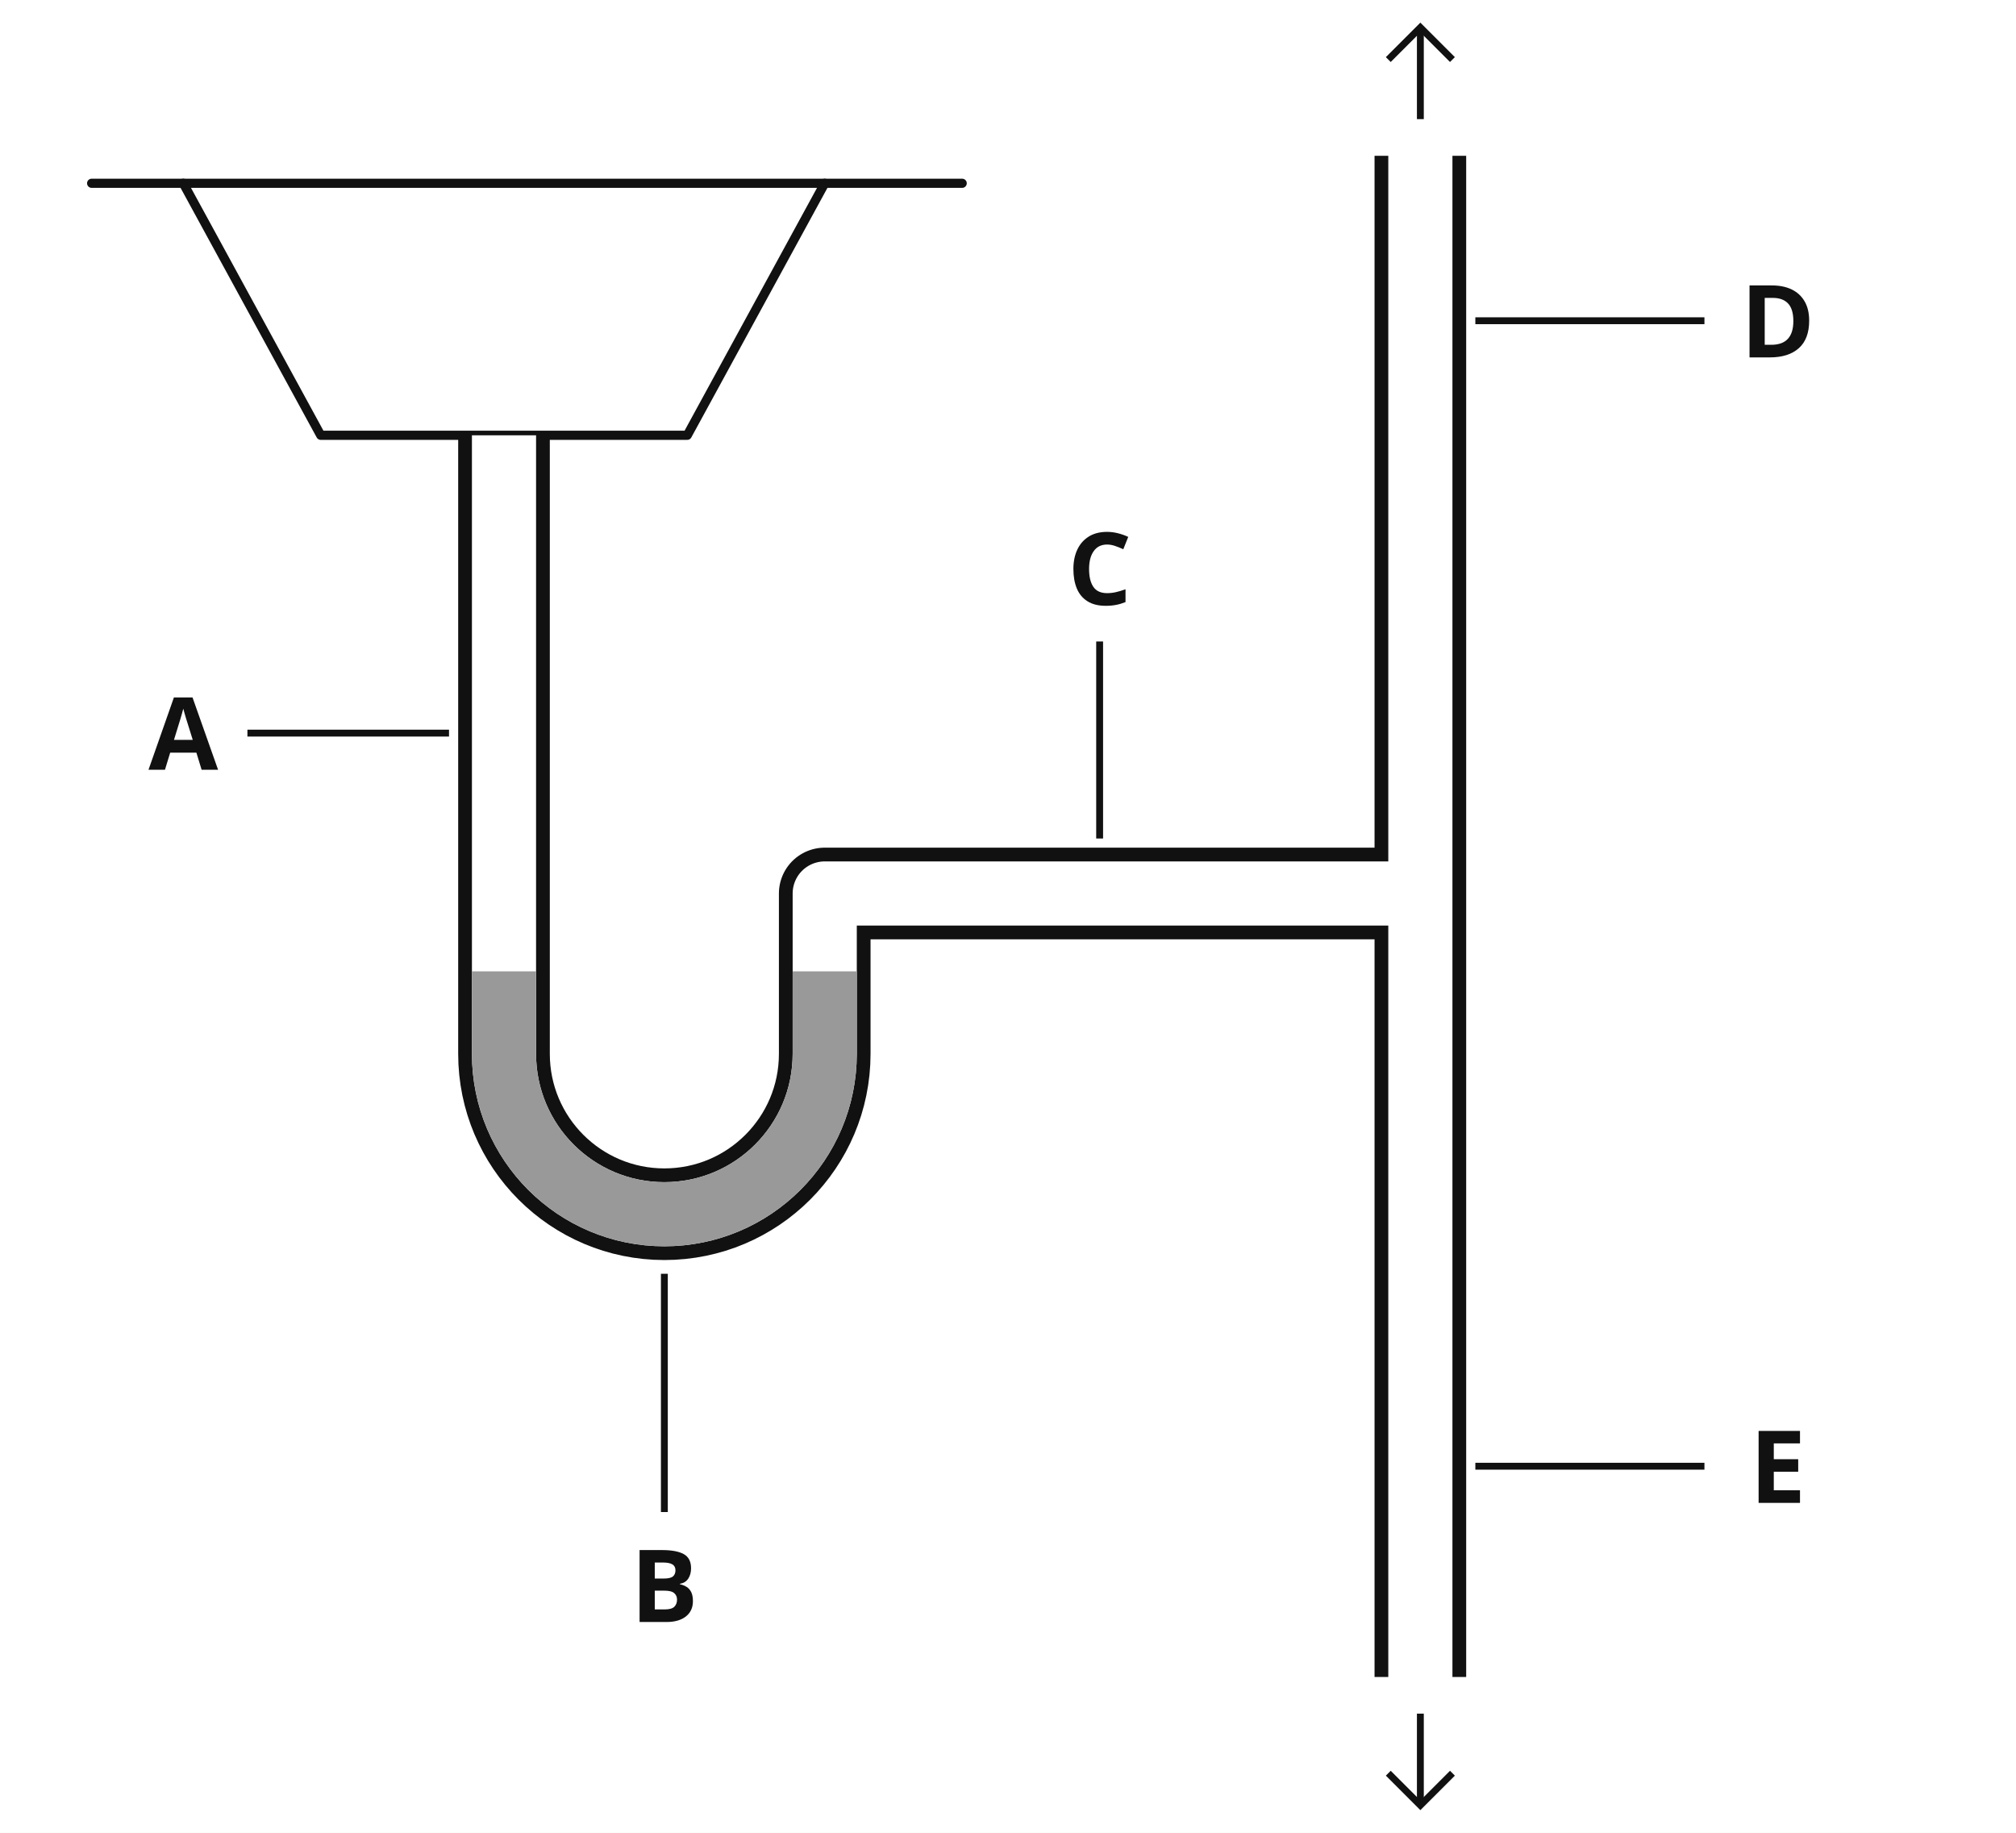
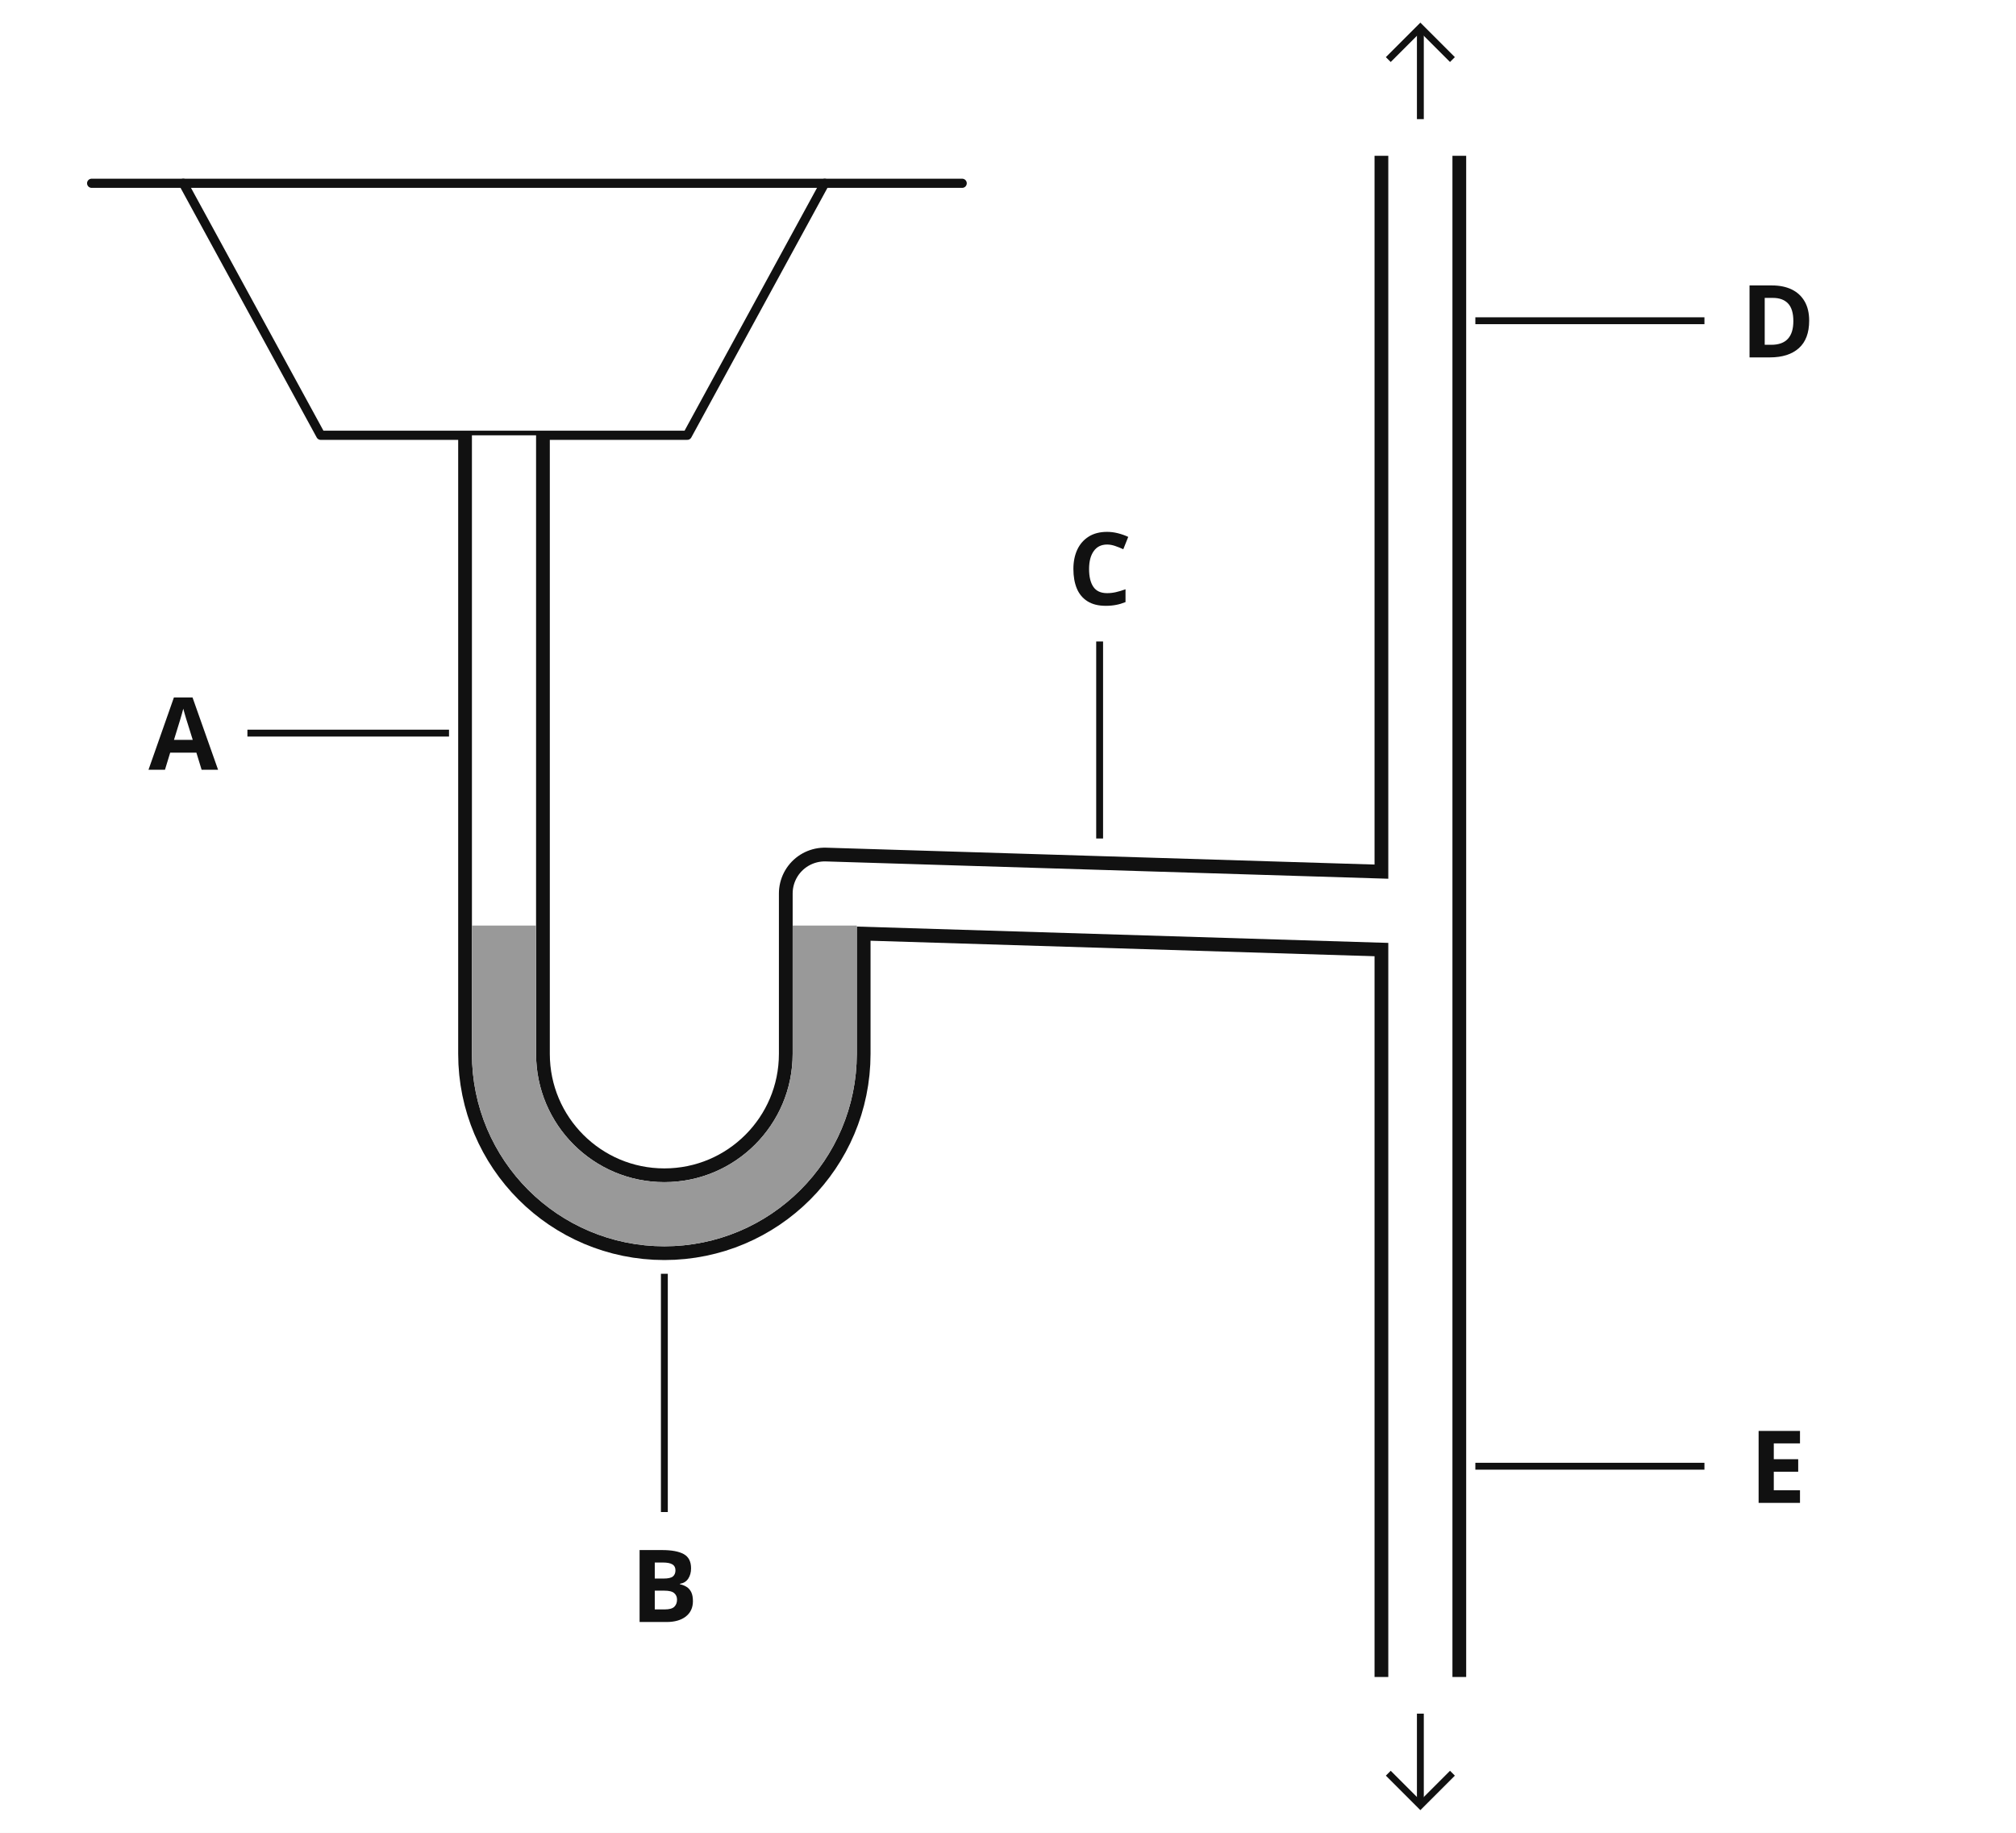
<svg xmlns="http://www.w3.org/2000/svg" viewBox="0 0 440 400" width="440" height="400">
  <rect x="0" y="0" width="440" height="400" fill="#fff" />
  <g fill="none" stroke="#111" stroke-width="2" stroke-linecap="round" stroke-linejoin="round">
    <line x1="20" y1="40" x2="210" y2="40" />
    <path d="M40,40 L70,95 L150,95 L180,40" />
  </g>
  <g fill="none" stroke-linecap="butt" stroke-linejoin="round">
-     <path d="M110,95 L110,230 A35,35 0 0 0 180,230 L180,195 L310,195" stroke="#111" stroke-width="20" />
+     <path d="M110,95 L110,230 A35,35 0 0 0 180,230 L180,195 L310,199" stroke="#111" stroke-width="20" />
    <line x1="310" y1="34" x2="310" y2="366" stroke="#111" stroke-width="20" />
-     <path d="M110,95 L110,230 A35,35 0 0 0 180,230 L180,195 L310,195" stroke="#fff" stroke-width="14" />
+     <path d="M110,95 L110,230 A35,35 0 0 0 180,230 L180,195 L310,199" stroke="#fff" stroke-width="14" />
    <line x1="310" y1="31" x2="310" y2="369" stroke="#fff" stroke-width="14" />
-     <path d="M110,212 L110,230 A35,35 0 0 0 180,230 L180,212" stroke="#999" stroke-width="14" />
+     <path d="M110,202 L110,230 A35,35 0 0 0 180,230 L180,202" stroke="#999" stroke-width="14" />
  </g>
  <g fill="none" stroke="#111" stroke-width="1.5">
    <line x1="54" y1="160" x2="98" y2="160" />
    <line x1="145" y1="330" x2="145" y2="278" />
    <line x1="240" y1="140" x2="240" y2="183" />
    <line x1="372" y1="70" x2="322" y2="70" />
    <line x1="372" y1="320" x2="322" y2="320" />
    <line x1="310" y1="26" x2="310" y2="6" />
    <polyline points="303,13 310,6 317,13" />
    <line x1="310" y1="374" x2="310" y2="394" />
    <polyline points="303,387 310,394 317,387" />
  </g>
  <g font-family="sans-serif" font-size="22" font-weight="bold" fill="#111" text-anchor="middle">
    <text x="40" y="168">A</text>
    <text x="145" y="354">B</text>
    <text x="240" y="132">C</text>
    <text x="388" y="78">D</text>
    <text x="388" y="328">E</text>
  </g>
</svg>
